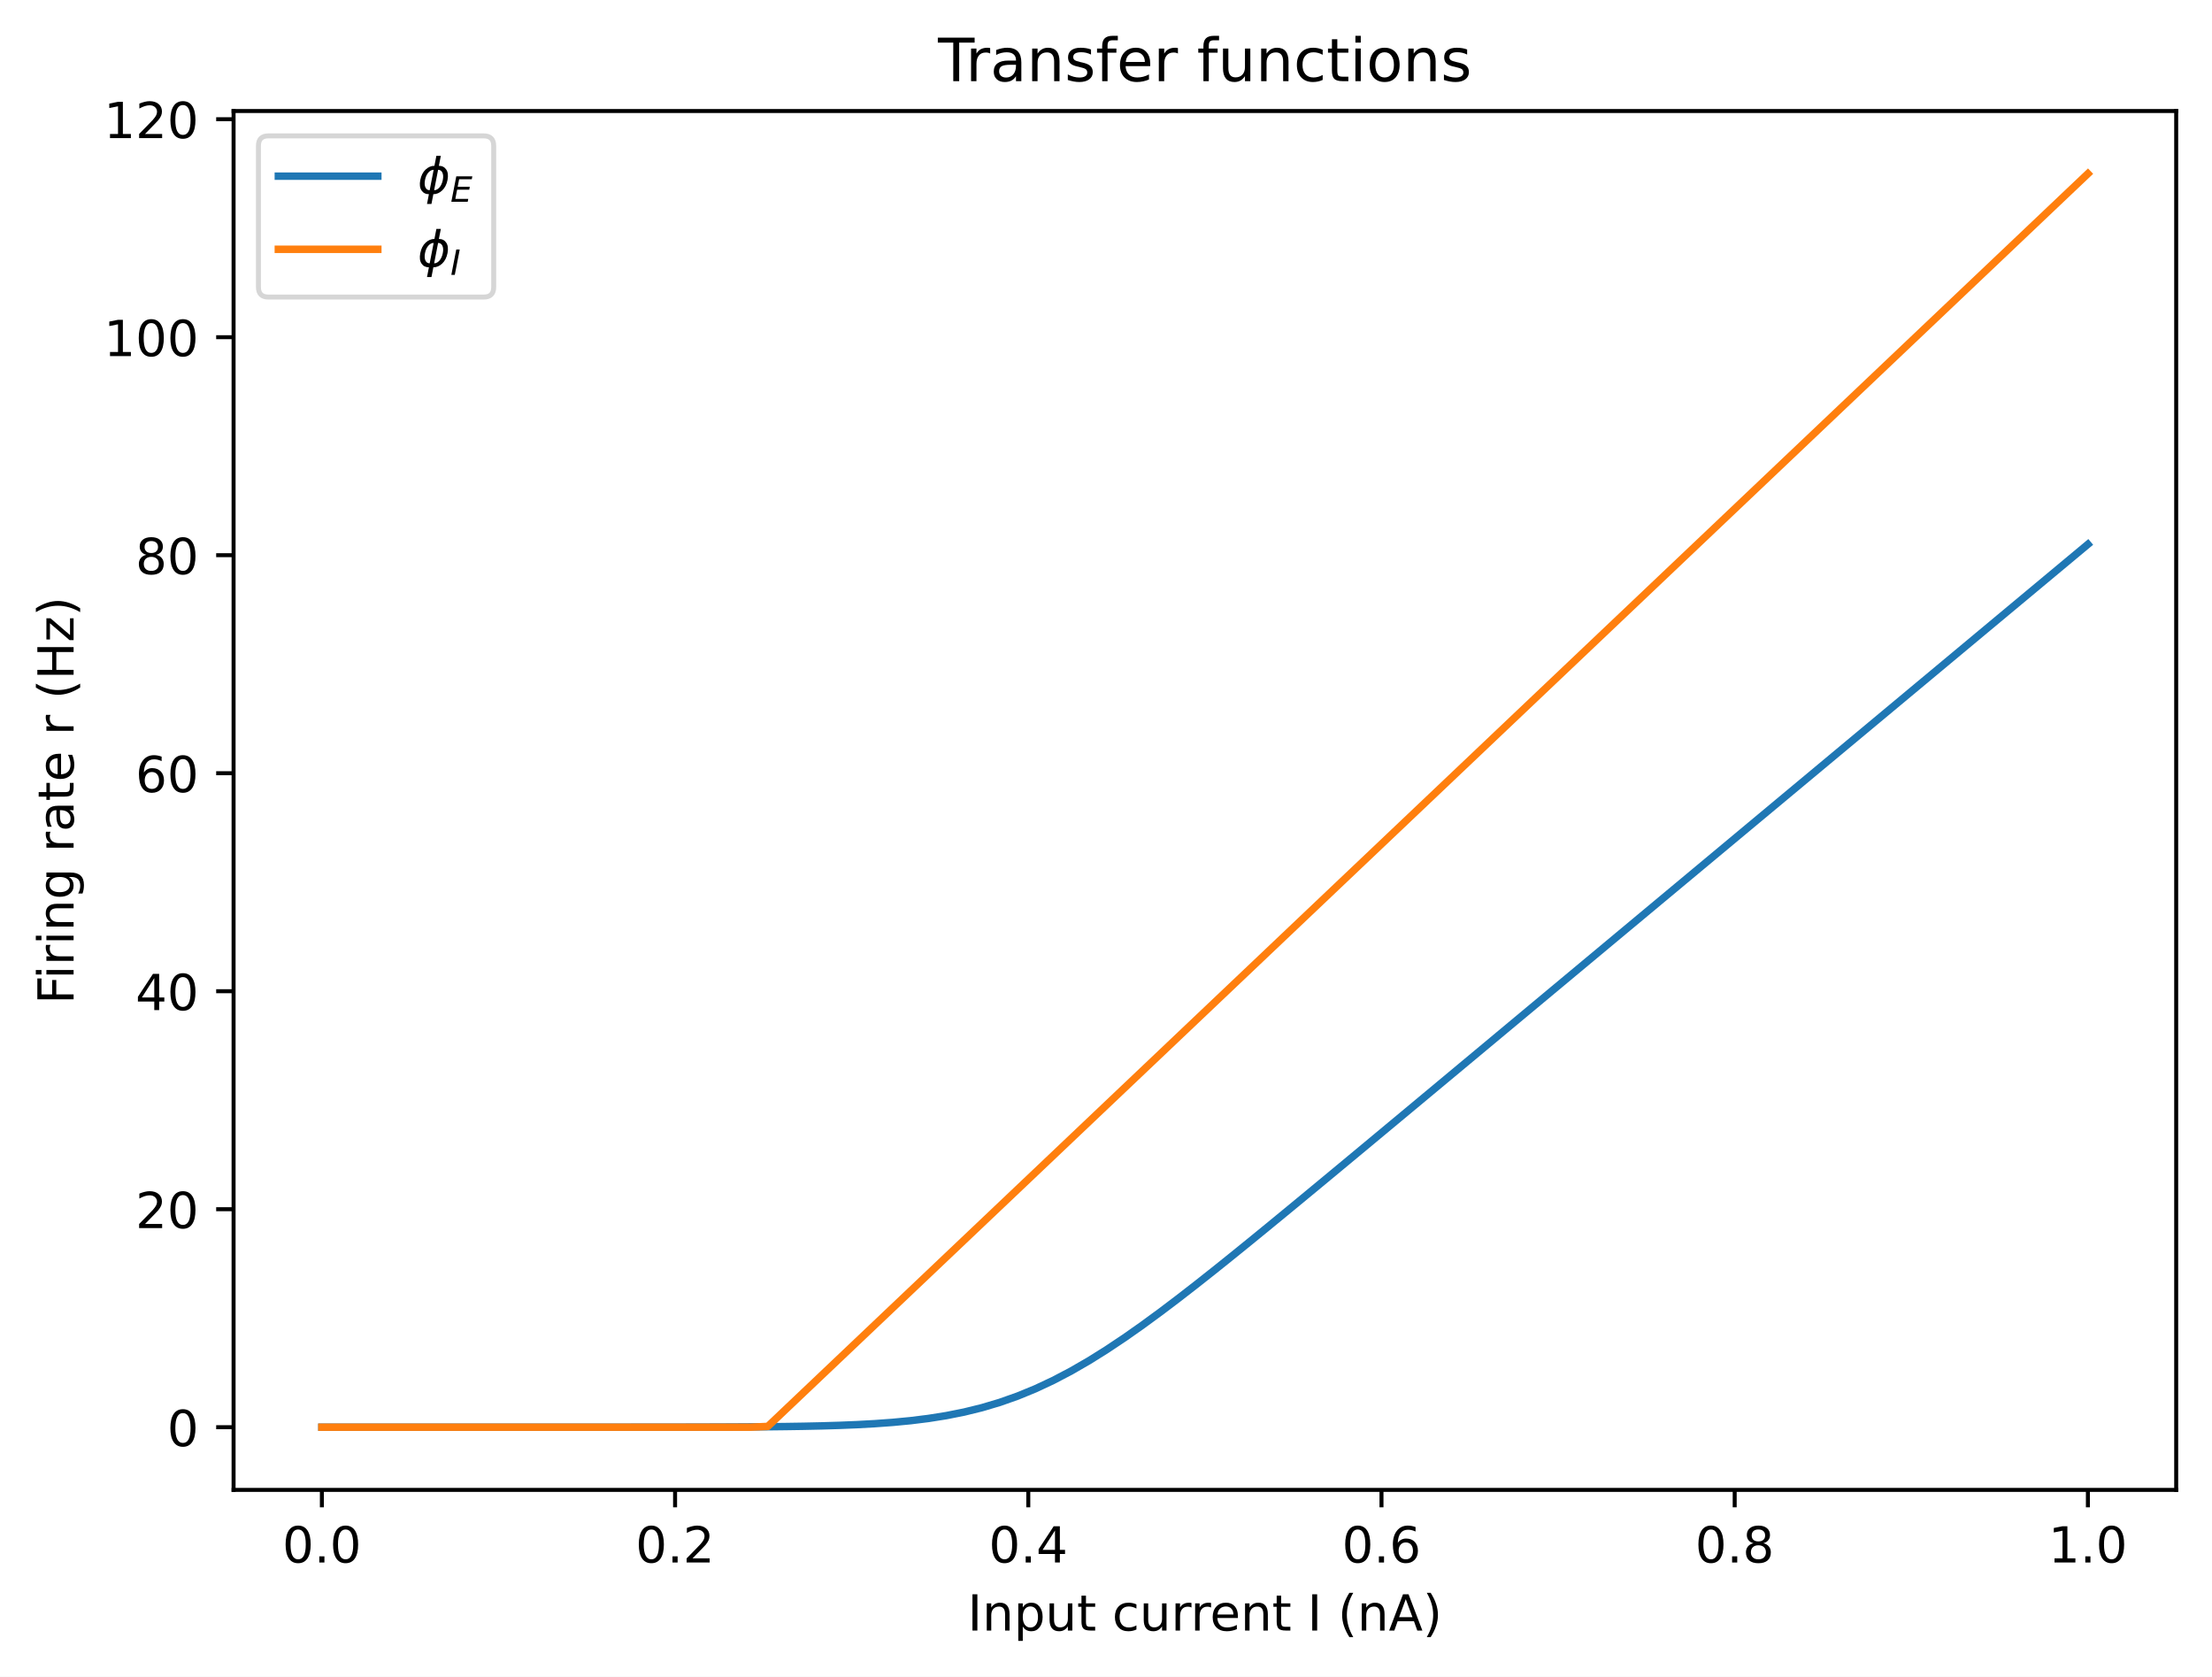
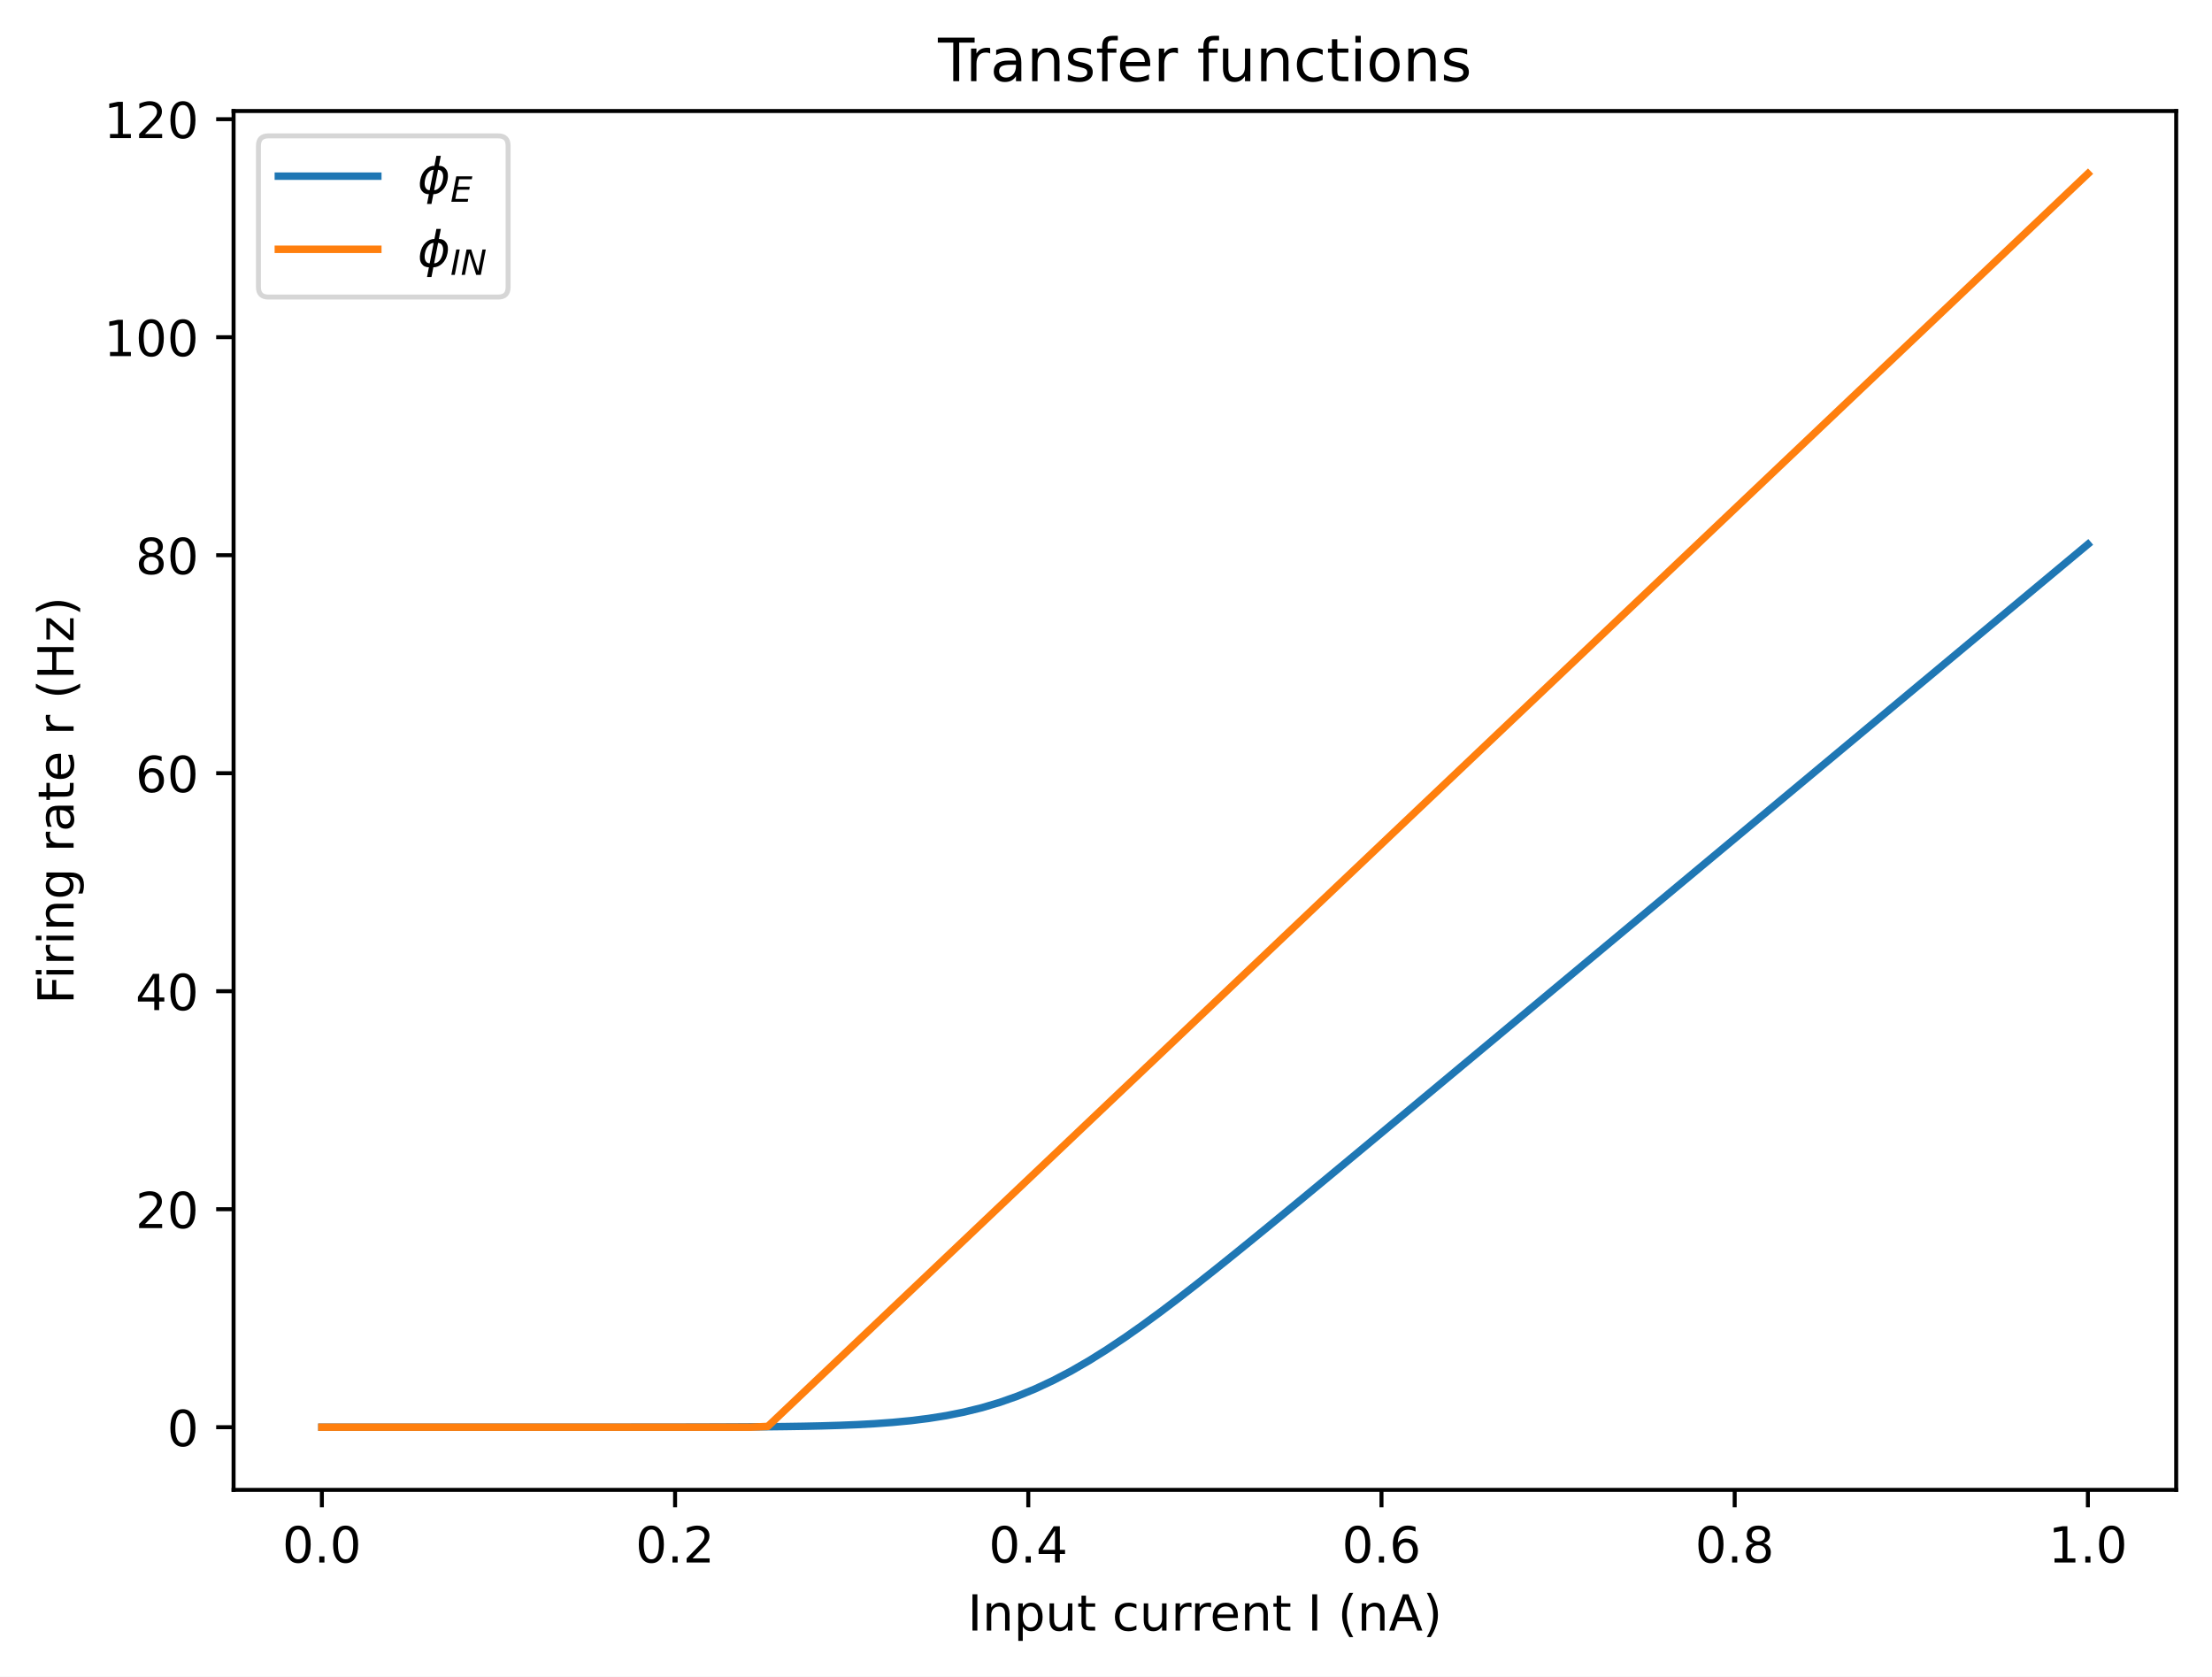
<svg xmlns="http://www.w3.org/2000/svg" xmlns:xlink="http://www.w3.org/1999/xlink" width="444.766pt" height="337.074pt" viewBox="0 0 444.766 337.074" version="1.1">
  <defs>
    <style type="text/css">*{stroke-linejoin: round; stroke-linecap: butt}</style>
  </defs>
  <g id="figure_1">
    <g id="patch_1">
      <path d="M 0 337.074  L 444.766 337.074  L 444.766 0  L 0 0  z " style="fill: #ffffff" />
    </g>
    <g id="axes_1">
      <g id="patch_2">
        <path d="M 46.966 299.518  L 437.566 299.518  L 437.566 22.318  L 46.966 22.318  z " style="fill: #ffffff" />
      </g>
      <g id="matplotlib.axis_1">
        <g id="xtick_1">
          <g id="line2d_1">
            <defs>
-               <path id="m2d0123a5e0" d="M 0 0  L 0 3.5  " style="stroke: #000000; stroke-width: 0.8" />
-             </defs>
-             <g>
-               <use xlink:href="#m2d0123a5e0" x="64.72" y="299.518" style="stroke: #000000; stroke-width: 0.8" />
+               <path id="m1533c04a6b" d="M 0 0  L 0 3.5  " style="stroke: #000000; stroke-width: 0.8" />
+             </defs>
+             <g>
+               <use xlink:href="#m1533c04a6b" x="64.72" y="299.518" style="stroke: #000000; stroke-width: 0.8" />
            </g>
          </g>
          <g id="text_1">
            <g transform="translate(56.76861 314.1166) scale(0.1 -0.1)">
              <defs>
                <path id="DejaVuSans-30" d="M 2034 4250  Q 1547 4250 1301 3770  Q 1056 3291 1056 2328  Q 1056 1369 1301 889  Q 1547 409 2034 409  Q 2525 409 2770 889  Q 3016 1369 3016 2328  Q 3016 3291 2770 3770  Q 2525 4250 2034 4250  z M 2034 4750  Q 2819 4750 3233 4129  Q 3647 3509 3647 2328  Q 3647 1150 3233 529  Q 2819 -91 2034 -91  Q 1250 -91 836 529  Q 422 1150 422 2328  Q 422 3509 836 4129  Q 1250 4750 2034 4750  z " transform="scale(0.015625)" />
                <path id="DejaVuSans-2e" d="M 684 794  L 1344 794  L 1344 0  L 684 0  L 684 794  z " transform="scale(0.015625)" />
              </defs>
              <use xlink:href="#DejaVuSans-30" />
              <use xlink:href="#DejaVuSans-2e" x="63.623" />
              <use xlink:href="#DejaVuSans-30" x="95.41" />
            </g>
          </g>
        </g>
        <g id="xtick_2">
          <g id="line2d_2">
            <g>
-               <use xlink:href="#m2d0123a5e0" x="135.738" y="299.518" style="stroke: #000000; stroke-width: 0.8" />
+               <use xlink:href="#m1533c04a6b" x="135.738" y="299.518" style="stroke: #000000; stroke-width: 0.8" />
            </g>
          </g>
          <g id="text_2">
            <g transform="translate(127.7868 314.1166) scale(0.1 -0.1)">
              <defs>
                <path id="DejaVuSans-32" d="M 1228 531  L 3431 531  L 3431 0  L 469 0  L 469 531  Q 828 903 1448 1529  Q 2069 2156 2228 2338  Q 2531 2678 2651 2914  Q 2772 3150 2772 3378  Q 2772 3750 2511 3984  Q 2250 4219 1831 4219  Q 1534 4219 1204 4116  Q 875 4013 500 3803  L 500 4441  Q 881 4594 1212 4672  Q 1544 4750 1819 4750  Q 2544 4750 2975 4387  Q 3406 4025 3406 3419  Q 3406 3131 3298 2873  Q 3191 2616 2906 2266  Q 2828 2175 2409 1742  Q 1991 1309 1228 531  z " transform="scale(0.015625)" />
              </defs>
              <use xlink:href="#DejaVuSans-30" />
              <use xlink:href="#DejaVuSans-2e" x="63.623" />
              <use xlink:href="#DejaVuSans-32" x="95.41" />
            </g>
          </g>
        </g>
        <g id="xtick_3">
          <g id="line2d_3">
            <g>
-               <use xlink:href="#m2d0123a5e0" x="206.757" y="299.518" style="stroke: #000000; stroke-width: 0.8" />
+               <use xlink:href="#m1533c04a6b" x="206.757" y="299.518" style="stroke: #000000; stroke-width: 0.8" />
            </g>
          </g>
          <g id="text_3">
            <g transform="translate(198.805 314.1166) scale(0.1 -0.1)">
              <defs>
                <path id="DejaVuSans-34" d="M 2419 4116  L 825 1625  L 2419 1625  L 2419 4116  z M 2253 4666  L 3047 4666  L 3047 1625  L 3713 1625  L 3713 1100  L 3047 1100  L 3047 0  L 2419 0  L 2419 1100  L 313 1100  L 313 1709  L 2253 4666  z " transform="scale(0.015625)" />
              </defs>
              <use xlink:href="#DejaVuSans-30" />
              <use xlink:href="#DejaVuSans-2e" x="63.623" />
              <use xlink:href="#DejaVuSans-34" x="95.41" />
            </g>
          </g>
        </g>
        <g id="xtick_4">
          <g id="line2d_4">
            <g>
-               <use xlink:href="#m2d0123a5e0" x="277.775" y="299.518" style="stroke: #000000; stroke-width: 0.8" />
+               <use xlink:href="#m1533c04a6b" x="277.775" y="299.518" style="stroke: #000000; stroke-width: 0.8" />
            </g>
          </g>
          <g id="text_4">
            <g transform="translate(269.8232 314.1166) scale(0.1 -0.1)">
              <defs>
                <path id="DejaVuSans-36" d="M 2113 2584  Q 1688 2584 1439 2293  Q 1191 2003 1191 1497  Q 1191 994 1439 701  Q 1688 409 2113 409  Q 2538 409 2786 701  Q 3034 994 3034 1497  Q 3034 2003 2786 2293  Q 2538 2584 2113 2584  z M 3366 4563  L 3366 3988  Q 3128 4100 2886 4159  Q 2644 4219 2406 4219  Q 1781 4219 1451 3797  Q 1122 3375 1075 2522  Q 1259 2794 1537 2939  Q 1816 3084 2150 3084  Q 2853 3084 3261 2657  Q 3669 2231 3669 1497  Q 3669 778 3244 343  Q 2819 -91 2113 -91  Q 1303 -91 875 529  Q 447 1150 447 2328  Q 447 3434 972 4092  Q 1497 4750 2381 4750  Q 2619 4750 2861 4703  Q 3103 4656 3366 4563  z " transform="scale(0.015625)" />
              </defs>
              <use xlink:href="#DejaVuSans-30" />
              <use xlink:href="#DejaVuSans-2e" x="63.623" />
              <use xlink:href="#DejaVuSans-36" x="95.41" />
            </g>
          </g>
        </g>
        <g id="xtick_5">
          <g id="line2d_5">
            <g>
-               <use xlink:href="#m2d0123a5e0" x="348.793" y="299.518" style="stroke: #000000; stroke-width: 0.8" />
+               <use xlink:href="#m1533c04a6b" x="348.793" y="299.518" style="stroke: #000000; stroke-width: 0.8" />
            </g>
          </g>
          <g id="text_5">
            <g transform="translate(340.8413 314.1166) scale(0.1 -0.1)">
              <defs>
                <path id="DejaVuSans-38" d="M 2034 2216  Q 1584 2216 1326 1975  Q 1069 1734 1069 1313  Q 1069 891 1326 650  Q 1584 409 2034 409  Q 2484 409 2743 651  Q 3003 894 3003 1313  Q 3003 1734 2745 1975  Q 2488 2216 2034 2216  z M 1403 2484  Q 997 2584 770 2862  Q 544 3141 544 3541  Q 544 4100 942 4425  Q 1341 4750 2034 4750  Q 2731 4750 3128 4425  Q 3525 4100 3525 3541  Q 3525 3141 3298 2862  Q 3072 2584 2669 2484  Q 3125 2378 3379 2068  Q 3634 1759 3634 1313  Q 3634 634 3220 271  Q 2806 -91 2034 -91  Q 1263 -91 848 271  Q 434 634 434 1313  Q 434 1759 690 2068  Q 947 2378 1403 2484  z M 1172 3481  Q 1172 3119 1398 2916  Q 1625 2713 2034 2713  Q 2441 2713 2670 2916  Q 2900 3119 2900 3481  Q 2900 3844 2670 4047  Q 2441 4250 2034 4250  Q 1625 4250 1398 4047  Q 1172 3844 1172 3481  z " transform="scale(0.015625)" />
              </defs>
              <use xlink:href="#DejaVuSans-30" />
              <use xlink:href="#DejaVuSans-2e" x="63.623" />
              <use xlink:href="#DejaVuSans-38" x="95.41" />
            </g>
          </g>
        </g>
        <g id="xtick_6">
          <g id="line2d_6">
            <g>
-               <use xlink:href="#m2d0123a5e0" x="419.811" y="299.518" style="stroke: #000000; stroke-width: 0.8" />
+               <use xlink:href="#m1533c04a6b" x="419.811" y="299.518" style="stroke: #000000; stroke-width: 0.8" />
            </g>
          </g>
          <g id="text_6">
            <g transform="translate(411.8595 314.1166) scale(0.1 -0.1)">
              <defs>
                <path id="DejaVuSans-31" d="M 794 531  L 1825 531  L 1825 4091  L 703 3866  L 703 4441  L 1819 4666  L 2450 4666  L 2450 531  L 3481 531  L 3481 0  L 794 0  L 794 531  z " transform="scale(0.015625)" />
              </defs>
              <use xlink:href="#DejaVuSans-31" />
              <use xlink:href="#DejaVuSans-2e" x="63.623" />
              <use xlink:href="#DejaVuSans-30" x="95.41" />
            </g>
          </g>
        </g>
        <g id="text_7">
          <g transform="translate(194.5516 327.7947) scale(0.1 -0.1)">
            <defs>
              <path id="DejaVuSans-49" d="M 628 4666  L 1259 4666  L 1259 0  L 628 0  L 628 4666  z " transform="scale(0.015625)" />
              <path id="DejaVuSans-6e" d="M 3513 2113  L 3513 0  L 2938 0  L 2938 2094  Q 2938 2591 2744 2837  Q 2550 3084 2163 3084  Q 1697 3084 1428 2787  Q 1159 2491 1159 1978  L 1159 0  L 581 0  L 581 3500  L 1159 3500  L 1159 2956  Q 1366 3272 1645 3428  Q 1925 3584 2291 3584  Q 2894 3584 3203 3211  Q 3513 2838 3513 2113  z " transform="scale(0.015625)" />
              <path id="DejaVuSans-70" d="M 1159 525  L 1159 -1331  L 581 -1331  L 581 3500  L 1159 3500  L 1159 2969  Q 1341 3281 1617 3432  Q 1894 3584 2278 3584  Q 2916 3584 3314 3078  Q 3713 2572 3713 1747  Q 3713 922 3314 415  Q 2916 -91 2278 -91  Q 1894 -91 1617 61  Q 1341 213 1159 525  z M 3116 1747  Q 3116 2381 2855 2742  Q 2594 3103 2138 3103  Q 1681 3103 1420 2742  Q 1159 2381 1159 1747  Q 1159 1113 1420 752  Q 1681 391 2138 391  Q 2594 391 2855 752  Q 3116 1113 3116 1747  z " transform="scale(0.015625)" />
              <path id="DejaVuSans-75" d="M 544 1381  L 544 3500  L 1119 3500  L 1119 1403  Q 1119 906 1312 657  Q 1506 409 1894 409  Q 2359 409 2629 706  Q 2900 1003 2900 1516  L 2900 3500  L 3475 3500  L 3475 0  L 2900 0  L 2900 538  Q 2691 219 2414 64  Q 2138 -91 1772 -91  Q 1169 -91 856 284  Q 544 659 544 1381  z M 1991 3584  L 1991 3584  z " transform="scale(0.015625)" />
              <path id="DejaVuSans-74" d="M 1172 4494  L 1172 3500  L 2356 3500  L 2356 3053  L 1172 3053  L 1172 1153  Q 1172 725 1289 603  Q 1406 481 1766 481  L 2356 481  L 2356 0  L 1766 0  Q 1100 0 847 248  Q 594 497 594 1153  L 594 3053  L 172 3053  L 172 3500  L 594 3500  L 594 4494  L 1172 4494  z " transform="scale(0.015625)" />
              <path id="DejaVuSans-20" transform="scale(0.015625)" />
              <path id="DejaVuSans-63" d="M 3122 3366  L 3122 2828  Q 2878 2963 2633 3030  Q 2388 3097 2138 3097  Q 1578 3097 1268 2742  Q 959 2388 959 1747  Q 959 1106 1268 751  Q 1578 397 2138 397  Q 2388 397 2633 464  Q 2878 531 3122 666  L 3122 134  Q 2881 22 2623 -34  Q 2366 -91 2075 -91  Q 1284 -91 818 406  Q 353 903 353 1747  Q 353 2603 823 3093  Q 1294 3584 2113 3584  Q 2378 3584 2631 3529  Q 2884 3475 3122 3366  z " transform="scale(0.015625)" />
              <path id="DejaVuSans-72" d="M 2631 2963  Q 2534 3019 2420 3045  Q 2306 3072 2169 3072  Q 1681 3072 1420 2755  Q 1159 2438 1159 1844  L 1159 0  L 581 0  L 581 3500  L 1159 3500  L 1159 2956  Q 1341 3275 1631 3429  Q 1922 3584 2338 3584  Q 2397 3584 2469 3576  Q 2541 3569 2628 3553  L 2631 2963  z " transform="scale(0.015625)" />
              <path id="DejaVuSans-65" d="M 3597 1894  L 3597 1613  L 953 1613  Q 991 1019 1311 708  Q 1631 397 2203 397  Q 2534 397 2845 478  Q 3156 559 3463 722  L 3463 178  Q 3153 47 2828 -22  Q 2503 -91 2169 -91  Q 1331 -91 842 396  Q 353 884 353 1716  Q 353 2575 817 3079  Q 1281 3584 2069 3584  Q 2775 3584 3186 3129  Q 3597 2675 3597 1894  z M 3022 2063  Q 3016 2534 2758 2815  Q 2500 3097 2075 3097  Q 1594 3097 1305 2825  Q 1016 2553 972 2059  L 3022 2063  z " transform="scale(0.015625)" />
              <path id="DejaVuSans-28" d="M 1984 4856  Q 1566 4138 1362 3434  Q 1159 2731 1159 2009  Q 1159 1288 1364 580  Q 1569 -128 1984 -844  L 1484 -844  Q 1016 -109 783 600  Q 550 1309 550 2009  Q 550 2706 781 3412  Q 1013 4119 1484 4856  L 1984 4856  z " transform="scale(0.015625)" />
              <path id="DejaVuSans-41" d="M 2188 4044  L 1331 1722  L 3047 1722  L 2188 4044  z M 1831 4666  L 2547 4666  L 4325 0  L 3669 0  L 3244 1197  L 1141 1197  L 716 0  L 50 0  L 1831 4666  z " transform="scale(0.015625)" />
              <path id="DejaVuSans-29" d="M 513 4856  L 1013 4856  Q 1481 4119 1714 3412  Q 1947 2706 1947 2009  Q 1947 1309 1714 600  Q 1481 -109 1013 -844  L 513 -844  Q 928 -128 1133 580  Q 1338 1288 1338 2009  Q 1338 2731 1133 3434  Q 928 4138 513 4856  z " transform="scale(0.015625)" />
            </defs>
            <use xlink:href="#DejaVuSans-49" />
            <use xlink:href="#DejaVuSans-6e" x="29.492" />
            <use xlink:href="#DejaVuSans-70" x="92.871" />
            <use xlink:href="#DejaVuSans-75" x="156.348" />
            <use xlink:href="#DejaVuSans-74" x="219.727" />
            <use xlink:href="#DejaVuSans-20" x="258.936" />
            <use xlink:href="#DejaVuSans-63" x="290.723" />
            <use xlink:href="#DejaVuSans-75" x="345.703" />
            <use xlink:href="#DejaVuSans-72" x="409.082" />
            <use xlink:href="#DejaVuSans-72" x="448.445" />
            <use xlink:href="#DejaVuSans-65" x="487.309" />
            <use xlink:href="#DejaVuSans-6e" x="548.832" />
            <use xlink:href="#DejaVuSans-74" x="612.211" />
            <use xlink:href="#DejaVuSans-20" x="651.42" />
            <use xlink:href="#DejaVuSans-49" x="683.207" />
            <use xlink:href="#DejaVuSans-20" x="712.699" />
            <use xlink:href="#DejaVuSans-28" x="744.486" />
            <use xlink:href="#DejaVuSans-6e" x="783.5" />
            <use xlink:href="#DejaVuSans-41" x="846.879" />
            <use xlink:href="#DejaVuSans-29" x="915.287" />
          </g>
        </g>
      </g>
      <g id="matplotlib.axis_2">
        <g id="ytick_1">
          <g id="line2d_7">
            <defs>
-               <path id="mca6e185bac" d="M 0 0  L -3.5 0  " style="stroke: #000000; stroke-width: 0.8" />
-             </defs>
-             <g>
-               <use xlink:href="#mca6e185bac" x="46.966" y="286.918" style="stroke: #000000; stroke-width: 0.8" />
+               <path id="m92f92d5580" d="M 0 0  L -3.5 0  " style="stroke: #000000; stroke-width: 0.8" />
+             </defs>
+             <g>
+               <use xlink:href="#m92f92d5580" x="46.966" y="286.918" style="stroke: #000000; stroke-width: 0.8" />
            </g>
          </g>
          <g id="text_8">
            <g transform="translate(33.60312 290.7173) scale(0.1 -0.1)">
              <use xlink:href="#DejaVuSans-30" />
            </g>
          </g>
        </g>
        <g id="ytick_2">
          <g id="line2d_8">
            <g>
-               <use xlink:href="#mca6e185bac" x="46.966" y="243.092" style="stroke: #000000; stroke-width: 0.8" />
+               <use xlink:href="#m92f92d5580" x="46.966" y="243.092" style="stroke: #000000; stroke-width: 0.8" />
            </g>
          </g>
          <g id="text_9">
            <g transform="translate(27.24063 246.8913) scale(0.1 -0.1)">
              <use xlink:href="#DejaVuSans-32" />
              <use xlink:href="#DejaVuSans-30" x="63.623" />
            </g>
          </g>
        </g>
        <g id="ytick_3">
          <g id="line2d_9">
            <g>
-               <use xlink:href="#mca6e185bac" x="46.966" y="199.266" style="stroke: #000000; stroke-width: 0.8" />
+               <use xlink:href="#m92f92d5580" x="46.966" y="199.266" style="stroke: #000000; stroke-width: 0.8" />
            </g>
          </g>
          <g id="text_10">
            <g transform="translate(27.24063 203.0652) scale(0.1 -0.1)">
              <use xlink:href="#DejaVuSans-34" />
              <use xlink:href="#DejaVuSans-30" x="63.623" />
            </g>
          </g>
        </g>
        <g id="ytick_4">
          <g id="line2d_10">
            <g>
-               <use xlink:href="#mca6e185bac" x="46.966" y="155.44" style="stroke: #000000; stroke-width: 0.8" />
+               <use xlink:href="#m92f92d5580" x="46.966" y="155.44" style="stroke: #000000; stroke-width: 0.8" />
            </g>
          </g>
          <g id="text_11">
            <g transform="translate(27.24063 159.2391) scale(0.1 -0.1)">
              <use xlink:href="#DejaVuSans-36" />
              <use xlink:href="#DejaVuSans-30" x="63.623" />
            </g>
          </g>
        </g>
        <g id="ytick_5">
          <g id="line2d_11">
            <g>
-               <use xlink:href="#mca6e185bac" x="46.966" y="111.614" style="stroke: #000000; stroke-width: 0.8" />
+               <use xlink:href="#m92f92d5580" x="46.966" y="111.614" style="stroke: #000000; stroke-width: 0.8" />
            </g>
          </g>
          <g id="text_12">
            <g transform="translate(27.24063 115.413) scale(0.1 -0.1)">
              <use xlink:href="#DejaVuSans-38" />
              <use xlink:href="#DejaVuSans-30" x="63.623" />
            </g>
          </g>
        </g>
        <g id="ytick_6">
          <g id="line2d_12">
            <g>
-               <use xlink:href="#mca6e185bac" x="46.966" y="67.788" style="stroke: #000000; stroke-width: 0.8" />
+               <use xlink:href="#m92f92d5580" x="46.966" y="67.788" style="stroke: #000000; stroke-width: 0.8" />
            </g>
          </g>
          <g id="text_13">
            <g transform="translate(20.87813 71.58691) scale(0.1 -0.1)">
              <use xlink:href="#DejaVuSans-31" />
              <use xlink:href="#DejaVuSans-30" x="63.623" />
              <use xlink:href="#DejaVuSans-30" x="127.246" />
            </g>
          </g>
        </g>
        <g id="ytick_7">
          <g id="line2d_13">
            <g>
-               <use xlink:href="#mca6e185bac" x="46.966" y="23.962" style="stroke: #000000; stroke-width: 0.8" />
+               <use xlink:href="#m92f92d5580" x="46.966" y="23.962" style="stroke: #000000; stroke-width: 0.8" />
            </g>
          </g>
          <g id="text_14">
            <g transform="translate(20.87813 27.76082) scale(0.1 -0.1)">
              <use xlink:href="#DejaVuSans-31" />
              <use xlink:href="#DejaVuSans-32" x="63.623" />
              <use xlink:href="#DejaVuSans-30" x="127.246" />
            </g>
          </g>
        </g>
        <g id="text_15">
          <g transform="translate(14.79844 201.8728) rotate(-90) scale(0.1 -0.1)">
            <defs>
              <path id="DejaVuSans-46" d="M 628 4666  L 3309 4666  L 3309 4134  L 1259 4134  L 1259 2759  L 3109 2759  L 3109 2228  L 1259 2228  L 1259 0  L 628 0  L 628 4666  z " transform="scale(0.015625)" />
              <path id="DejaVuSans-69" d="M 603 3500  L 1178 3500  L 1178 0  L 603 0  L 603 3500  z M 603 4863  L 1178 4863  L 1178 4134  L 603 4134  L 603 4863  z " transform="scale(0.015625)" />
              <path id="DejaVuSans-67" d="M 2906 1791  Q 2906 2416 2648 2759  Q 2391 3103 1925 3103  Q 1463 3103 1205 2759  Q 947 2416 947 1791  Q 947 1169 1205 825  Q 1463 481 1925 481  Q 2391 481 2648 825  Q 2906 1169 2906 1791  z M 3481 434  Q 3481 -459 3084 -895  Q 2688 -1331 1869 -1331  Q 1566 -1331 1297 -1286  Q 1028 -1241 775 -1147  L 775 -588  Q 1028 -725 1275 -790  Q 1522 -856 1778 -856  Q 2344 -856 2625 -561  Q 2906 -266 2906 331  L 2906 616  Q 2728 306 2450 153  Q 2172 0 1784 0  Q 1141 0 747 490  Q 353 981 353 1791  Q 353 2603 747 3093  Q 1141 3584 1784 3584  Q 2172 3584 2450 3431  Q 2728 3278 2906 2969  L 2906 3500  L 3481 3500  L 3481 434  z " transform="scale(0.015625)" />
              <path id="DejaVuSans-61" d="M 2194 1759  Q 1497 1759 1228 1600  Q 959 1441 959 1056  Q 959 750 1161 570  Q 1363 391 1709 391  Q 2188 391 2477 730  Q 2766 1069 2766 1631  L 2766 1759  L 2194 1759  z M 3341 1997  L 3341 0  L 2766 0  L 2766 531  Q 2569 213 2275 61  Q 1981 -91 1556 -91  Q 1019 -91 701 211  Q 384 513 384 1019  Q 384 1609 779 1909  Q 1175 2209 1959 2209  L 2766 2209  L 2766 2266  Q 2766 2663 2505 2880  Q 2244 3097 1772 3097  Q 1472 3097 1187 3025  Q 903 2953 641 2809  L 641 3341  Q 956 3463 1253 3523  Q 1550 3584 1831 3584  Q 2591 3584 2966 3190  Q 3341 2797 3341 1997  z " transform="scale(0.015625)" />
              <path id="DejaVuSans-48" d="M 628 4666  L 1259 4666  L 1259 2753  L 3553 2753  L 3553 4666  L 4184 4666  L 4184 0  L 3553 0  L 3553 2222  L 1259 2222  L 1259 0  L 628 0  L 628 4666  z " transform="scale(0.015625)" />
              <path id="DejaVuSans-7a" d="M 353 3500  L 3084 3500  L 3084 2975  L 922 459  L 3084 459  L 3084 0  L 275 0  L 275 525  L 2438 3041  L 353 3041  L 353 3500  z " transform="scale(0.015625)" />
            </defs>
            <use xlink:href="#DejaVuSans-46" />
            <use xlink:href="#DejaVuSans-69" x="50.27" />
            <use xlink:href="#DejaVuSans-72" x="78.053" />
            <use xlink:href="#DejaVuSans-69" x="119.166" />
            <use xlink:href="#DejaVuSans-6e" x="146.949" />
            <use xlink:href="#DejaVuSans-67" x="210.328" />
            <use xlink:href="#DejaVuSans-20" x="273.805" />
            <use xlink:href="#DejaVuSans-72" x="305.592" />
            <use xlink:href="#DejaVuSans-61" x="346.705" />
            <use xlink:href="#DejaVuSans-74" x="407.984" />
            <use xlink:href="#DejaVuSans-65" x="447.193" />
            <use xlink:href="#DejaVuSans-20" x="508.717" />
            <use xlink:href="#DejaVuSans-72" x="540.504" />
            <use xlink:href="#DejaVuSans-20" x="581.617" />
            <use xlink:href="#DejaVuSans-28" x="613.404" />
            <use xlink:href="#DejaVuSans-48" x="652.418" />
            <use xlink:href="#DejaVuSans-7a" x="727.613" />
            <use xlink:href="#DejaVuSans-29" x="780.104" />
          </g>
        </g>
      </g>
      <g id="line2d_14">
-         <path d="M 64.72 286.918  L 68.307 286.918  L 71.894 286.918  L 75.481 286.918  L 79.067 286.918  L 82.654 286.918  L 86.241 286.918  L 89.828 286.918  L 93.414 286.918  L 97.001 286.918  L 100.588 286.918  L 104.175 286.918  L 107.761 286.917  L 111.348 286.917  L 114.935 286.916  L 118.522 286.916  L 122.109 286.915  L 125.695 286.913  L 129.282 286.911  L 132.869 286.907  L 136.456 286.903  L 140.042 286.896  L 143.629 286.886  L 147.216 286.872  L 150.803 286.851  L 154.39 286.823  L 157.976 286.783  L 161.563 286.728  L 165.15 286.651  L 168.737 286.545  L 172.323 286.4  L 175.91 286.205  L 179.497 285.945  L 183.084 285.603  L 186.671 285.158  L 190.257 284.59  L 193.844 283.876  L 197.431 282.995  L 201.018 281.928  L 204.604 280.662  L 208.191 279.189  L 211.778 277.508  L 215.365 275.625  L 218.952 273.554  L 222.538 271.311  L 226.125 268.919  L 229.712 266.398  L 233.299 263.771  L 236.885 261.058  L 240.472 258.277  L 244.059 255.442  L 247.646 252.567  L 251.233 249.661  L 254.819 246.733  L 258.406 243.787  L 261.993 240.829  L 265.58 237.863  L 269.166 234.89  L 272.753 231.912  L 276.34 228.931  L 279.927 225.948  L 283.514 222.964  L 287.1 219.978  L 290.687 216.992  L 294.274 214.005  L 297.861 211.018  L 301.447 208.03  L 305.034 205.042  L 308.621 202.054  L 312.208 199.066  L 315.795 196.078  L 319.381 193.09  L 322.968 190.102  L 326.555 187.114  L 330.142 184.126  L 333.728 181.138  L 337.315 178.15  L 340.902 175.162  L 344.489 172.173  L 348.076 169.185  L 351.662 166.197  L 355.249 163.209  L 358.836 160.221  L 362.423 157.233  L 366.009 154.245  L 369.596 151.256  L 373.183 148.268  L 376.77 145.28  L 380.357 142.292  L 383.943 139.304  L 387.53 136.316  L 391.117 133.328  L 394.704 130.339  L 398.29 127.351  L 401.877 124.363  L 405.464 121.375  L 409.051 118.387  L 412.638 115.399  L 416.224 112.411  L 419.811 109.422  " clip-path="url(#pa46bfb19da)" style="fill: none; stroke: #1f77b4; stroke-width: 1.5; stroke-linecap: square" />
+         <path d="M 64.72 286.918  L 68.307 286.918  L 71.894 286.918  L 75.481 286.918  L 79.067 286.918  L 82.654 286.918  L 86.241 286.918  L 89.828 286.918  L 93.414 286.918  L 97.001 286.918  L 100.588 286.918  L 104.175 286.918  L 107.761 286.917  L 111.348 286.917  L 114.935 286.916  L 118.522 286.916  L 122.109 286.915  L 125.695 286.913  L 129.282 286.911  L 132.869 286.907  L 136.456 286.903  L 140.042 286.896  L 143.629 286.886  L 147.216 286.872  L 150.803 286.851  L 154.39 286.823  L 157.976 286.783  L 161.563 286.728  L 165.15 286.651  L 168.737 286.545  L 172.323 286.4  L 175.91 286.205  L 179.497 285.945  L 183.084 285.603  L 186.671 285.158  L 190.257 284.59  L 193.844 283.876  L 197.431 282.995  L 201.018 281.928  L 204.604 280.662  L 208.191 279.189  L 211.778 277.508  L 215.365 275.625  L 218.952 273.554  L 222.538 271.311  L 226.125 268.919  L 229.712 266.398  L 233.299 263.771  L 236.885 261.058  L 240.472 258.277  L 244.059 255.442  L 247.646 252.567  L 251.233 249.661  L 254.819 246.733  L 258.406 243.787  L 261.993 240.829  L 265.58 237.863  L 269.166 234.89  L 272.753 231.912  L 276.34 228.931  L 279.927 225.948  L 283.514 222.964  L 287.1 219.978  L 290.687 216.992  L 294.274 214.005  L 297.861 211.018  L 301.447 208.03  L 305.034 205.042  L 308.621 202.054  L 312.208 199.066  L 315.795 196.078  L 319.381 193.09  L 322.968 190.102  L 326.555 187.114  L 330.142 184.126  L 333.728 181.138  L 337.315 178.15  L 340.902 175.162  L 344.489 172.173  L 348.076 169.185  L 351.662 166.197  L 355.249 163.209  L 358.836 160.221  L 362.423 157.233  L 366.009 154.245  L 369.596 151.256  L 373.183 148.268  L 376.77 145.28  L 380.357 142.292  L 383.943 139.304  L 387.53 136.316  L 391.117 133.328  L 394.704 130.339  L 398.29 127.351  L 401.877 124.363  L 405.464 121.375  L 409.051 118.387  L 412.638 115.399  L 416.224 112.411  L 419.811 109.422  " clip-path="url(#p9912634ec6)" style="fill: none; stroke: #1f77b4; stroke-width: 1.5; stroke-linecap: square" />
      </g>
      <g id="line2d_15">
-         <path d="M 64.72 286.918  L 68.307 286.918  L 71.894 286.918  L 75.481 286.918  L 79.067 286.918  L 82.654 286.918  L 86.241 286.918  L 89.828 286.918  L 93.414 286.918  L 97.001 286.918  L 100.588 286.918  L 104.175 286.918  L 107.761 286.918  L 111.348 286.918  L 114.935 286.918  L 118.522 286.918  L 122.109 286.918  L 125.695 286.918  L 129.282 286.918  L 132.869 286.918  L 136.456 286.918  L 140.042 286.918  L 143.629 286.918  L 147.216 286.918  L 150.803 286.918  L 154.39 286.752  L 157.976 283.349  L 161.563 279.946  L 165.15 276.543  L 168.737 273.139  L 172.323 269.736  L 175.91 266.333  L 179.497 262.93  L 183.084 259.527  L 186.671 256.124  L 190.257 252.72  L 193.844 249.317  L 197.431 245.914  L 201.018 242.511  L 204.604 239.108  L 208.191 235.705  L 211.778 232.302  L 215.365 228.898  L 218.952 225.495  L 222.538 222.092  L 226.125 218.689  L 229.712 215.286  L 233.299 211.883  L 236.885 208.479  L 240.472 205.076  L 244.059 201.673  L 247.646 198.27  L 251.233 194.867  L 254.819 191.464  L 258.406 188.06  L 261.993 184.657  L 265.58 181.254  L 269.166 177.851  L 272.753 174.448  L 276.34 171.045  L 279.927 167.641  L 283.514 164.238  L 287.1 160.835  L 290.687 157.432  L 294.274 154.029  L 297.861 150.626  L 301.447 147.222  L 305.034 143.819  L 308.621 140.416  L 312.208 137.013  L 315.795 133.61  L 319.381 130.207  L 322.968 126.803  L 326.555 123.4  L 330.142 119.997  L 333.728 116.594  L 337.315 113.191  L 340.902 109.788  L 344.489 106.385  L 348.076 102.981  L 351.662 99.578  L 355.249 96.175  L 358.836 92.772  L 362.423 89.369  L 366.009 85.966  L 369.596 82.562  L 373.183 79.159  L 376.77 75.756  L 380.357 72.353  L 383.943 68.95  L 387.53 65.547  L 391.117 62.143  L 394.704 58.74  L 398.29 55.337  L 401.877 51.934  L 405.464 48.531  L 409.051 45.128  L 412.638 41.724  L 416.224 38.321  L 419.811 34.918  " clip-path="url(#pa46bfb19da)" style="fill: none; stroke: #ff7f0e; stroke-width: 1.5; stroke-linecap: square" />
+         <path d="M 64.72 286.918  L 68.307 286.918  L 71.894 286.918  L 75.481 286.918  L 79.067 286.918  L 82.654 286.918  L 86.241 286.918  L 89.828 286.918  L 93.414 286.918  L 97.001 286.918  L 100.588 286.918  L 104.175 286.918  L 107.761 286.918  L 111.348 286.918  L 114.935 286.918  L 118.522 286.918  L 122.109 286.918  L 125.695 286.918  L 129.282 286.918  L 132.869 286.918  L 136.456 286.918  L 140.042 286.918  L 143.629 286.918  L 147.216 286.918  L 150.803 286.918  L 154.39 286.752  L 157.976 283.349  L 161.563 279.946  L 165.15 276.543  L 168.737 273.139  L 172.323 269.736  L 175.91 266.333  L 179.497 262.93  L 183.084 259.527  L 186.671 256.124  L 190.257 252.72  L 193.844 249.317  L 197.431 245.914  L 201.018 242.511  L 204.604 239.108  L 208.191 235.705  L 211.778 232.302  L 215.365 228.898  L 218.952 225.495  L 222.538 222.092  L 226.125 218.689  L 229.712 215.286  L 233.299 211.883  L 236.885 208.479  L 240.472 205.076  L 244.059 201.673  L 247.646 198.27  L 251.233 194.867  L 254.819 191.464  L 258.406 188.06  L 261.993 184.657  L 265.58 181.254  L 269.166 177.851  L 272.753 174.448  L 276.34 171.045  L 279.927 167.641  L 283.514 164.238  L 287.1 160.835  L 290.687 157.432  L 294.274 154.029  L 297.861 150.626  L 301.447 147.222  L 305.034 143.819  L 308.621 140.416  L 312.208 137.013  L 315.795 133.61  L 319.381 130.207  L 322.968 126.803  L 326.555 123.4  L 330.142 119.997  L 333.728 116.594  L 337.315 113.191  L 340.902 109.788  L 344.489 106.385  L 348.076 102.981  L 351.662 99.578  L 355.249 96.175  L 358.836 92.772  L 362.423 89.369  L 366.009 85.966  L 369.596 82.562  L 373.183 79.159  L 376.77 75.756  L 380.357 72.353  L 383.943 68.95  L 387.53 65.547  L 391.117 62.143  L 394.704 58.74  L 398.29 55.337  L 401.877 51.934  L 405.464 48.531  L 409.051 45.128  L 412.638 41.724  L 416.224 38.321  L 419.811 34.918  " clip-path="url(#p9912634ec6)" style="fill: none; stroke: #ff7f0e; stroke-width: 1.5; stroke-linecap: square" />
      </g>
      <g id="patch_3">
        <path d="M 46.966 299.518  L 46.966 22.318  " style="fill: none; stroke: #000000; stroke-width: 0.8; stroke-linejoin: miter; stroke-linecap: square" />
      </g>
      <g id="patch_4">
        <path d="M 437.566 299.518  L 437.566 22.318  " style="fill: none; stroke: #000000; stroke-width: 0.8; stroke-linejoin: miter; stroke-linecap: square" />
      </g>
      <g id="patch_5">
        <path d="M 46.966 299.518  L 437.566 299.518  " style="fill: none; stroke: #000000; stroke-width: 0.8; stroke-linejoin: miter; stroke-linecap: square" />
      </g>
      <g id="patch_6">
        <path d="M 46.966 22.318  L 437.566 22.318  " style="fill: none; stroke: #000000; stroke-width: 0.8; stroke-linejoin: miter; stroke-linecap: square" />
      </g>
      <g id="text_16">
        <g transform="translate(188.6022 16.31812) scale(0.12 -0.12)">
          <defs>
            <path id="DejaVuSans-54" d="M -19 4666  L 3928 4666  L 3928 4134  L 2272 4134  L 2272 0  L 1638 0  L 1638 4134  L -19 4134  L -19 4666  z " transform="scale(0.015625)" />
            <path id="DejaVuSans-73" d="M 2834 3397  L 2834 2853  Q 2591 2978 2328 3040  Q 2066 3103 1784 3103  Q 1356 3103 1142 2972  Q 928 2841 928 2578  Q 928 2378 1081 2264  Q 1234 2150 1697 2047  L 1894 2003  Q 2506 1872 2764 1633  Q 3022 1394 3022 966  Q 3022 478 2636 193  Q 2250 -91 1575 -91  Q 1294 -91 989 -36  Q 684 19 347 128  L 347 722  Q 666 556 975 473  Q 1284 391 1588 391  Q 1994 391 2212 530  Q 2431 669 2431 922  Q 2431 1156 2273 1281  Q 2116 1406 1581 1522  L 1381 1569  Q 847 1681 609 1914  Q 372 2147 372 2553  Q 372 3047 722 3315  Q 1072 3584 1716 3584  Q 2034 3584 2315 3537  Q 2597 3491 2834 3397  z " transform="scale(0.015625)" />
            <path id="DejaVuSans-66" d="M 2375 4863  L 2375 4384  L 1825 4384  Q 1516 4384 1395 4259  Q 1275 4134 1275 3809  L 1275 3500  L 2222 3500  L 2222 3053  L 1275 3053  L 1275 0  L 697 0  L 697 3053  L 147 3053  L 147 3500  L 697 3500  L 697 3744  Q 697 4328 969 4595  Q 1241 4863 1831 4863  L 2375 4863  z " transform="scale(0.015625)" />
            <path id="DejaVuSans-6f" d="M 1959 3097  Q 1497 3097 1228 2736  Q 959 2375 959 1747  Q 959 1119 1226 758  Q 1494 397 1959 397  Q 2419 397 2687 759  Q 2956 1122 2956 1747  Q 2956 2369 2687 2733  Q 2419 3097 1959 3097  z M 1959 3584  Q 2709 3584 3137 3096  Q 3566 2609 3566 1747  Q 3566 888 3137 398  Q 2709 -91 1959 -91  Q 1206 -91 779 398  Q 353 888 353 1747  Q 353 2609 779 3096  Q 1206 3584 1959 3584  z " transform="scale(0.015625)" />
          </defs>
          <use xlink:href="#DejaVuSans-54" />
          <use xlink:href="#DejaVuSans-72" x="46.334" />
          <use xlink:href="#DejaVuSans-61" x="87.447" />
          <use xlink:href="#DejaVuSans-6e" x="148.727" />
          <use xlink:href="#DejaVuSans-73" x="212.105" />
          <use xlink:href="#DejaVuSans-66" x="264.205" />
          <use xlink:href="#DejaVuSans-65" x="299.41" />
          <use xlink:href="#DejaVuSans-72" x="360.934" />
          <use xlink:href="#DejaVuSans-20" x="402.047" />
          <use xlink:href="#DejaVuSans-66" x="433.834" />
          <use xlink:href="#DejaVuSans-75" x="469.039" />
          <use xlink:href="#DejaVuSans-6e" x="532.418" />
          <use xlink:href="#DejaVuSans-63" x="595.797" />
          <use xlink:href="#DejaVuSans-74" x="650.777" />
          <use xlink:href="#DejaVuSans-69" x="689.986" />
          <use xlink:href="#DejaVuSans-6f" x="717.77" />
          <use xlink:href="#DejaVuSans-6e" x="778.951" />
          <use xlink:href="#DejaVuSans-73" x="842.33" />
        </g>
      </g>
      <g id="legend_1">
        <g id="patch_7">
-           <path d="M 53.966 59.718  L 97.266 59.718  Q 99.266 59.718 99.266 57.718  L 99.266 29.318  Q 99.266 27.318 97.266 27.318  L 53.966 27.318  Q 51.966 27.318 51.966 29.318  L 51.966 57.718  Q 51.966 59.718 53.966 59.718  z " style="fill: #ffffff; opacity: 0.8; stroke: #cccccc; stroke-linejoin: miter" />
+           <path d="M 53.966 59.718  L 100.166 59.718  Q 102.166 59.718 102.166 57.718  L 102.166 29.318  Q 102.166 27.318 100.166 27.318  L 53.966 27.318  Q 51.966 27.318 51.966 29.318  L 51.966 57.718  Q 51.966 59.718 53.966 59.718  z " style="fill: #ffffff; opacity: 0.8; stroke: #cccccc; stroke-linejoin: miter" />
        </g>
        <g id="line2d_16">
          <path d="M 55.966 35.418  L 65.966 35.418  L 75.966 35.418  " style="fill: none; stroke: #1f77b4; stroke-width: 1.5; stroke-linecap: square" />
        </g>
        <g id="text_17">
          <g transform="translate(83.96563 38.91813) scale(0.1 -0.1)">
            <defs>
              <path id="DejaVuSans-Oblique-3d5" d="M 2991 4863  L 2738 3572  Q 3363 3572 3684 3094  Q 4016 2606 3850 1747  Q 3681 888 3159 400  Q 2653 -78 2028 -78  L 1784 -1331  L 1213 -1331  L 1456 -78  Q 834 -78 509 400  Q 178 888 347 1747  Q 513 2606 1034 3094  Q 1544 3572 2166 3572  L 2419 4863  L 2991 4863  z M 2128 434  Q 2481 434 2784 756  Q 3116 1116 3244 1747  Q 3369 2372 3169 2738  Q 2991 3059 2638 3059  L 2128 434  z M 1556 434  L 2066 3059  Q 1716 3059 1413 2738  Q 1072 2372 953 1747  Q 834 1116 1028 756  Q 1203 434 1556 434  z " transform="scale(0.015625)" />
              <path id="DejaVuSans-Oblique-45" d="M 1081 4666  L 4031 4666  L 3928 4134  L 1606 4134  L 1338 2753  L 3566 2753  L 3463 2222  L 1234 2222  L 909 531  L 3284 531  L 3181 0  L 172 0  L 1081 4666  z " transform="scale(0.015625)" />
            </defs>
            <use xlink:href="#DejaVuSans-Oblique-3d5" transform="translate(0 0.015625)" />
            <use xlink:href="#DejaVuSans-Oblique-45" transform="translate(65.9668 -16.39062) scale(0.7)" />
          </g>
        </g>
        <g id="line2d_17">
          <path d="M 55.966 50.118  L 65.966 50.118  L 75.966 50.118  " style="fill: none; stroke: #ff7f0e; stroke-width: 1.5; stroke-linecap: square" />
        </g>
        <g id="text_18">
          <g transform="translate(83.96563 53.61812) scale(0.1 -0.1)">
            <defs>
              <path id="DejaVuSans-Oblique-49" d="M 1081 4666  L 1716 4666  L 806 0  L 172 0  L 1081 4666  z " transform="scale(0.015625)" />
+               <path id="DejaVuSans-Oblique-4e" d="M 1081 4666  L 1931 4666  L 3219 666  L 4000 4666  L 4616 4666  L 3706 0  L 2853 0  L 1569 4025  L 788 0  L 172 0  L 1081 4666  z " transform="scale(0.015625)" />
            </defs>
            <use xlink:href="#DejaVuSans-Oblique-3d5" transform="translate(0 0.015625)" />
            <use xlink:href="#DejaVuSans-Oblique-49" transform="translate(65.9668 -16.39062) scale(0.7)" />
+             <use xlink:href="#DejaVuSans-Oblique-4e" transform="translate(86.61133 -16.39062) scale(0.7)" />
          </g>
        </g>
      </g>
    </g>
  </g>
  <defs>
-     <clipPath id="pa46bfb19da">
+     <clipPath id="p9912634ec6">
      <rect x="46.966" y="22.318" width="390.6" height="277.2" />
    </clipPath>
  </defs>
</svg>
